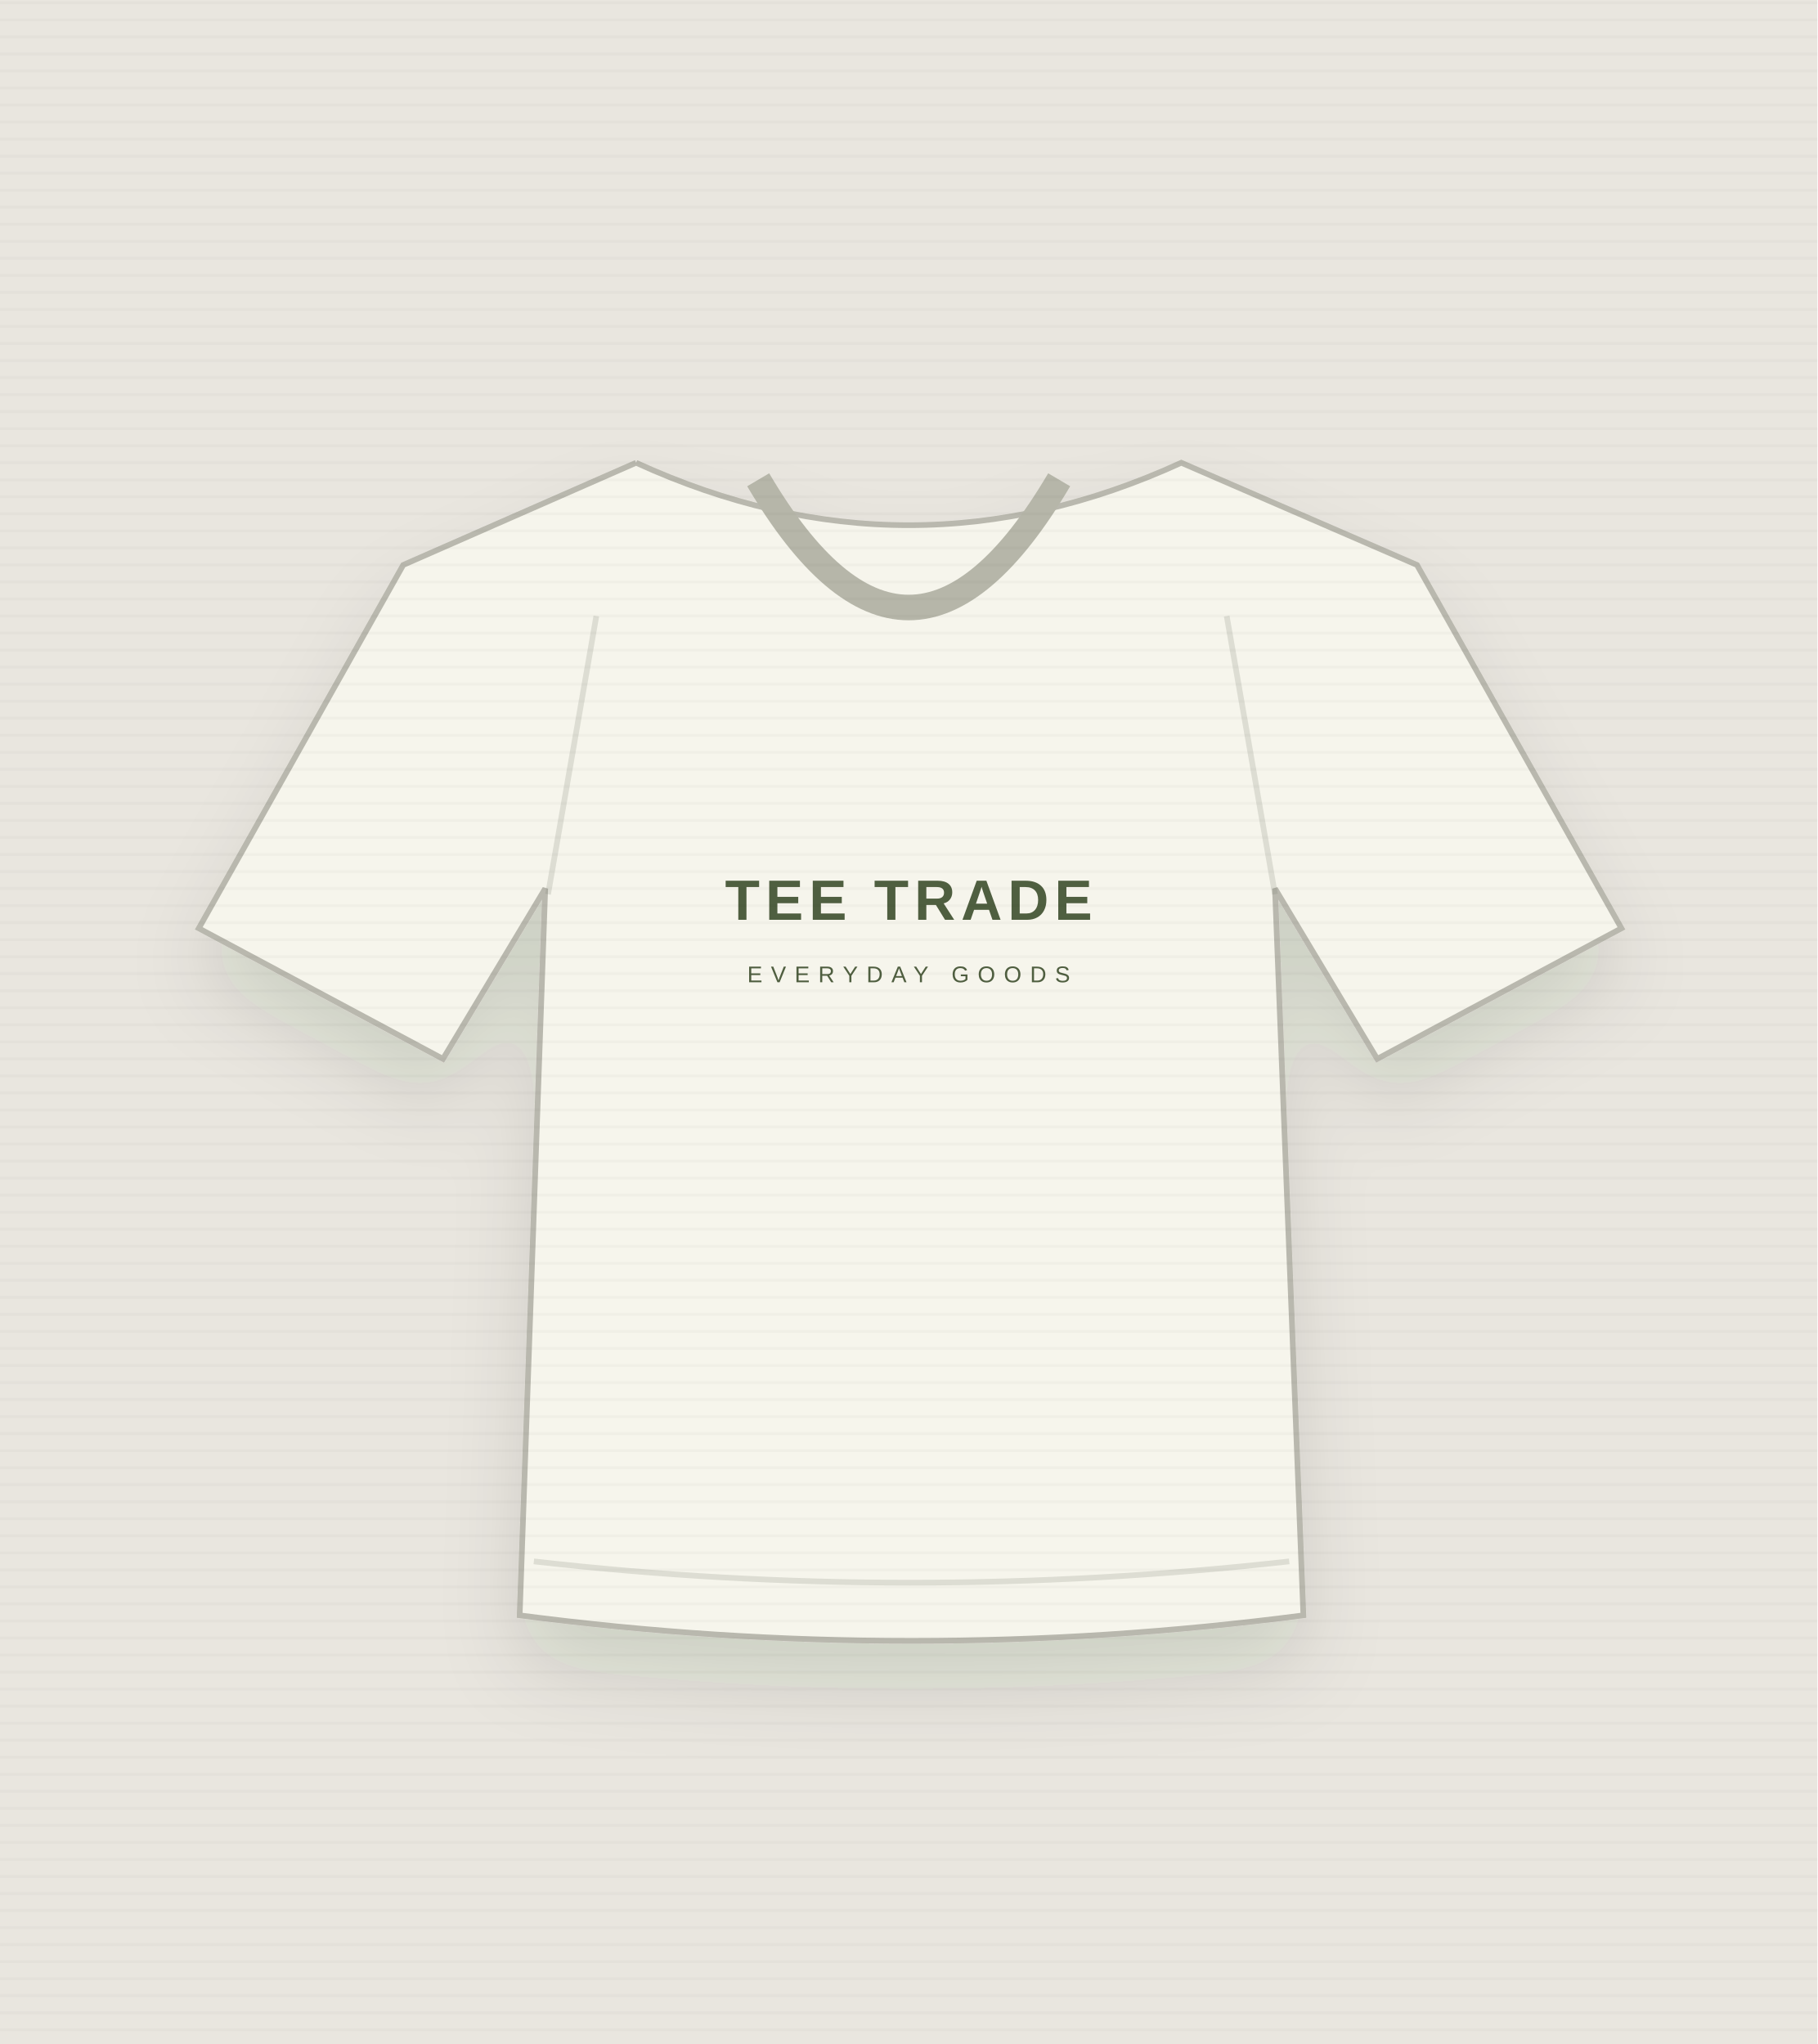
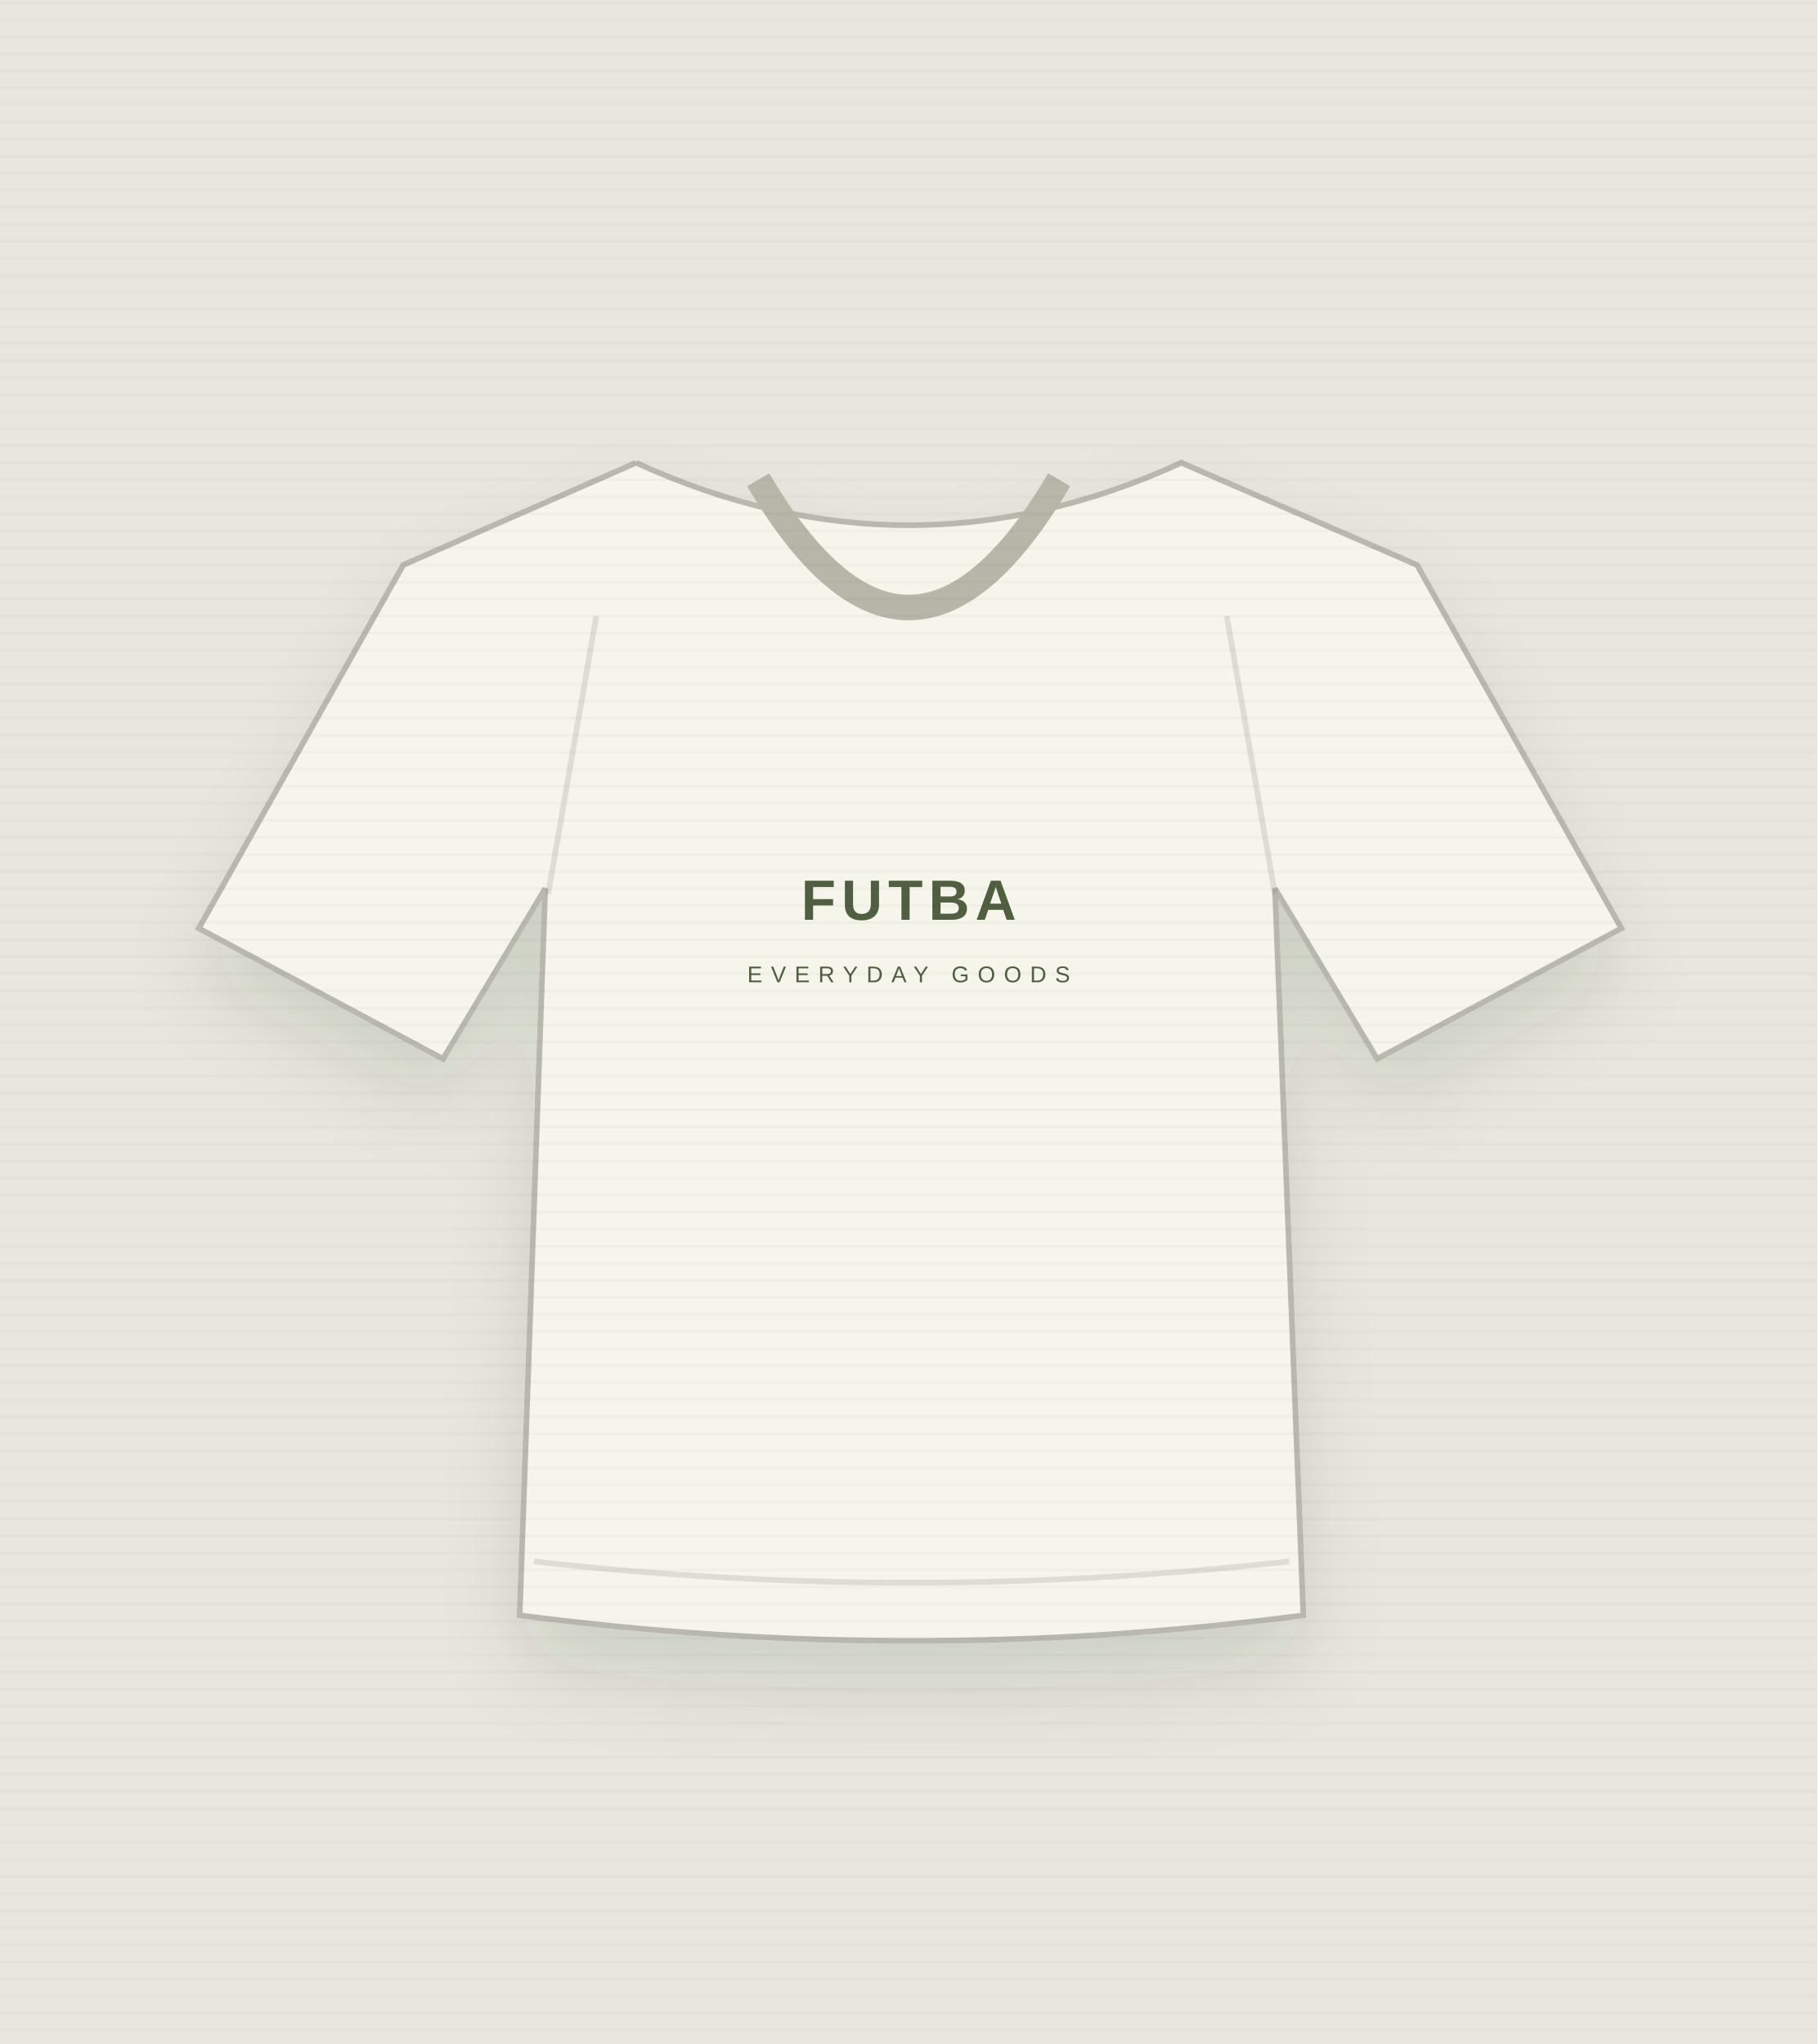
<svg xmlns="http://www.w3.org/2000/svg" width="640" height="720" viewBox="0 0 640 720">
  <defs>
    <filter id="s">
      <feDropShadow dx="0" dy="16" stdDeviation="14" flood-color="#262c22" flood-opacity=".12" />
    </filter>
    <pattern id="grain" width="6" height="6" patternUnits="userSpaceOnUse">
      <path d="M0 1h6" stroke="#000" stroke-opacity=".025" />
    </pattern>
  </defs>
  <rect width="640" height="720" fill="#e9e6df" />
  <g transform="" filter="url(#s)">
    <path d="M224 163l-82 36-72 128 86 46 36-60-9 256q138 18 276 0l-10-256 36 60 86-46-72-128-83-36q-96 44-192 0" fill="#f6f5ec" stroke="#b9b8ae" stroke-width="2" />
    <path d="M267 169q53 90 106 0" fill="none" stroke="#b6b6a9" stroke-width="9" />
    <path d="M193 315l17-98m239 98-17-98M188 550q132 15 266 0" fill="none" stroke="#7b7e72" stroke-opacity=".2" stroke-width="2" />
-     <text x="320" y="324" text-anchor="middle" fill="#505e40" font-family="Arial" font-size="20" font-weight="bold" letter-spacing="2">TEE TRADE</text>
+     <text x="320" y="324" text-anchor="middle" fill="#505e40" font-family="Arial" font-size="20" font-weight="bold" letter-spacing="2">FUTBA</text>
    <text x="320" y="346" text-anchor="middle" fill="#505e40" font-family="Arial" font-size="8" letter-spacing="3">EVERYDAY GOODS</text>
  </g>
  <rect width="640" height="720" fill="url(#grain)" />
</svg>
